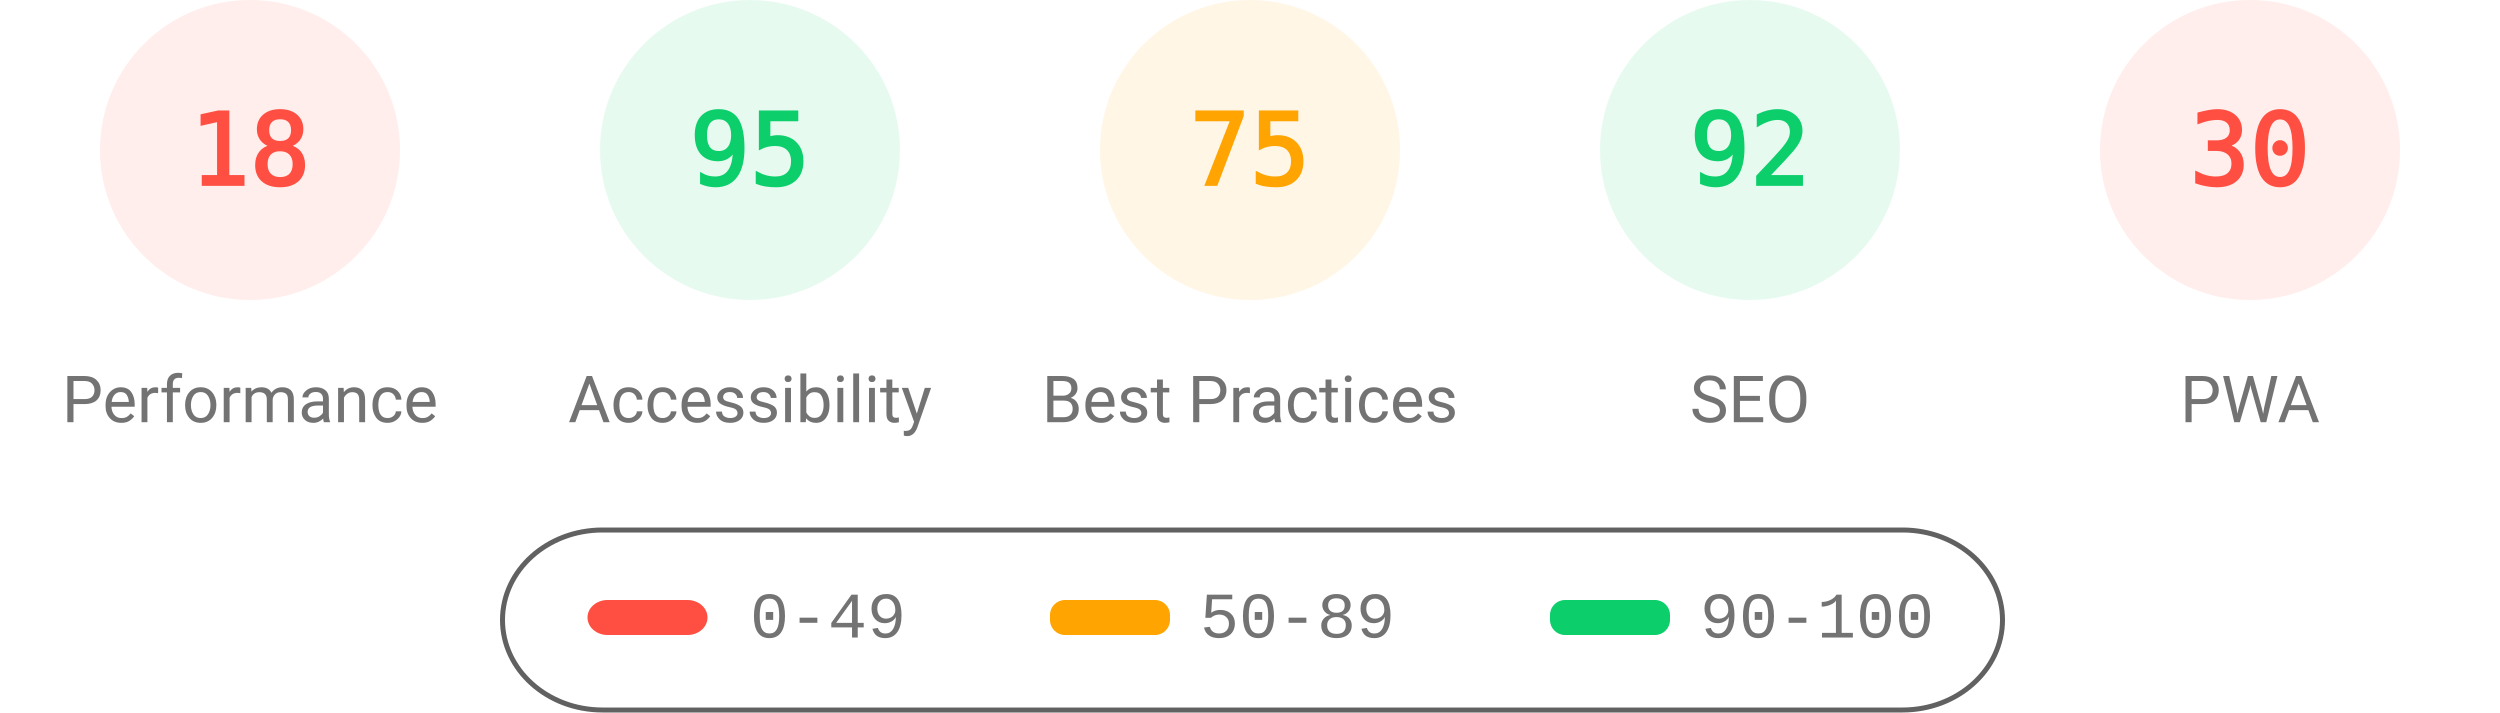
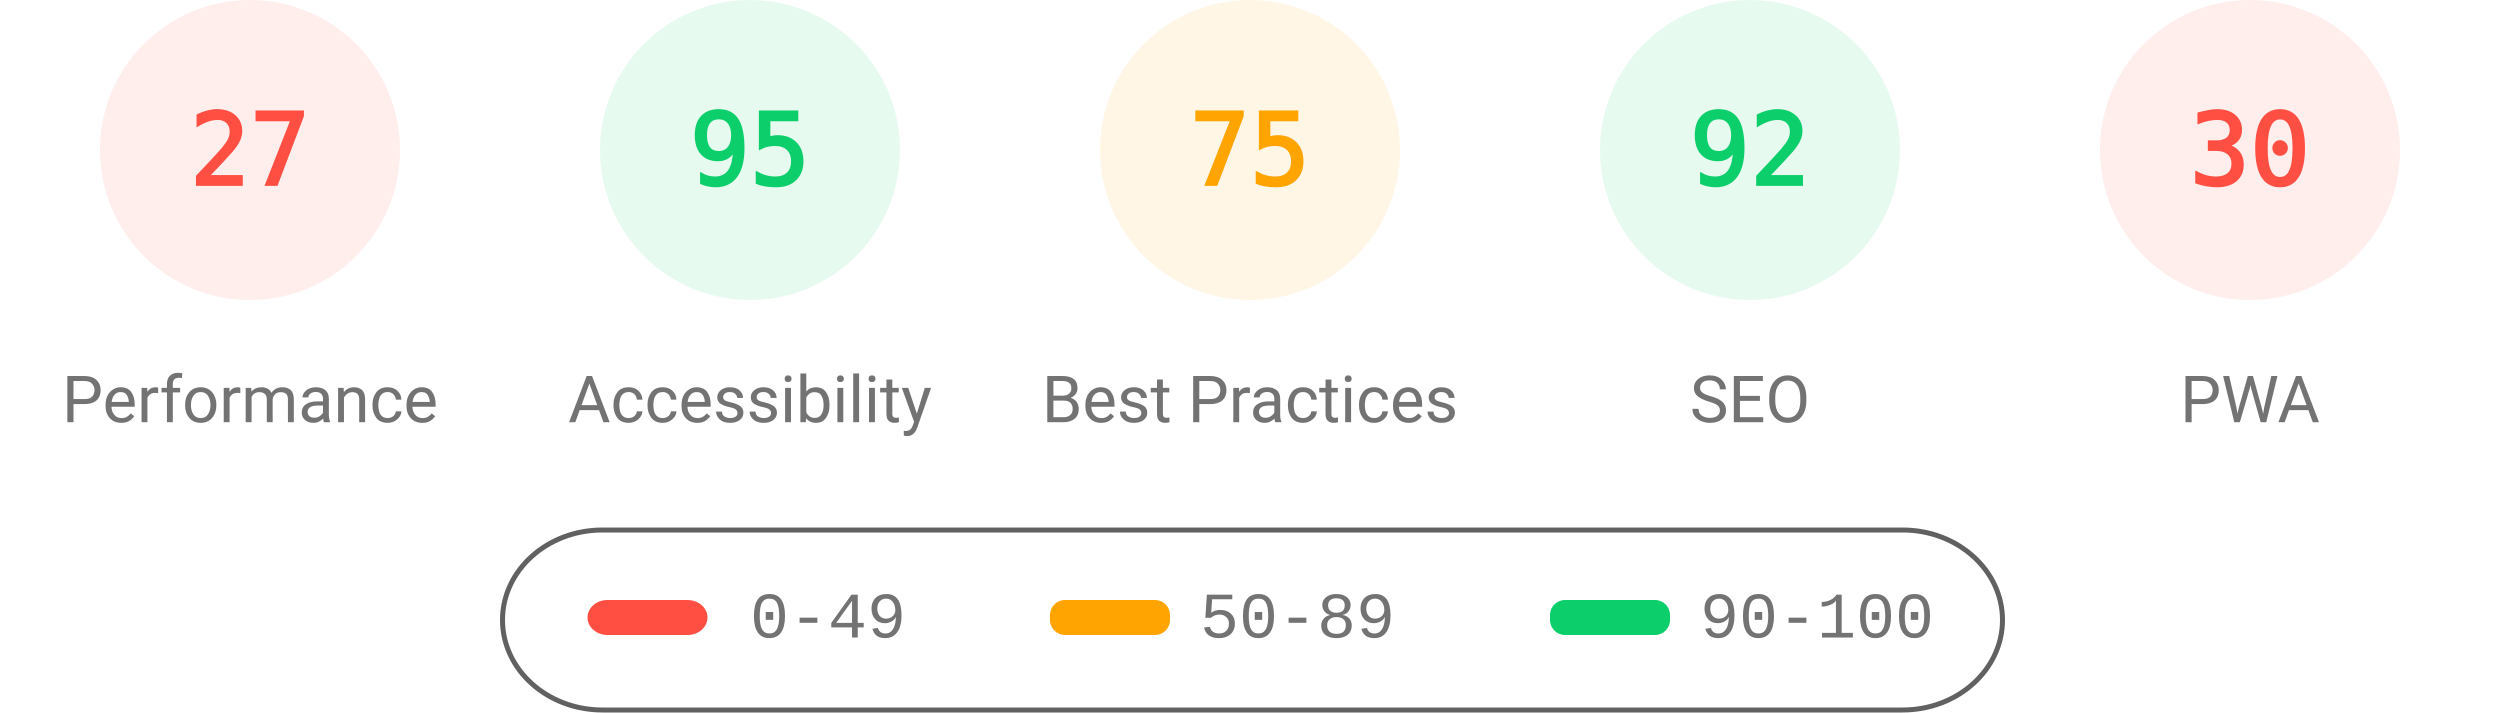
<svg xmlns="http://www.w3.org/2000/svg" fill="none" width="1000" height="285">
  <style>.gauge-base{opacity:.1}.gauge-arc{fill:none;animation-delay:250ms;stroke-linecap:round;transform:rotate(-90deg);transform-origin:100px 60px;animation:load-gauge 1s ease forwards}.guage-text{font-size:40px;font-family:monospace;text-align:center}.guage-red{color:#ff4e42;fill:#ff4e42;stroke:#ff4e42}.guage-orange{color:#ffa400;fill:#ffa400;stroke:#ffa400}.guage-green{color:#0cce6b;fill:#0cce6b;stroke:#0cce6b}.guage-undefined{color:#5c5c5c;fill:#5c5c5c;stroke:#5c5c5c}.guage-title{color:#737373;fill:#737373;stroke:none;font-size:26px;line-height:26px;font-family:Roboto,Halvetica,Arial,sans-serif}@keyframes load-gauge{from{stroke-dasharray:0 352.858}}</style>
  <svg class="guage-div guage-perf guage-red" viewBox="0 0 200 200" width="200" height="200">
    <circle class="gauge-base" r="56" cx="100" cy="60" stroke-width="8" />
-     <circle class="gauge-arc guage-arc-1" r="56" cx="100" cy="60" stroke-width="8" style="stroke-dasharray:63.334,351.858" />
-     <text class="guage-text" x="100" y="60" alignment-baseline="central" dominant-baseline="central" text-anchor="middle">18</text>
+     <circle class="gauge-arc guage-arc-1" r="56" cx="100" cy="60" stroke-width="8" style="stroke-dasharray:95.002,351.858" />
+     <text class="guage-text" x="100" y="60" alignment-baseline="central" dominant-baseline="central" text-anchor="middle">27</text>
    <text class="guage-title" x="100" y="160" alignment-baseline="central" dominant-baseline="central" text-anchor="middle">Performance</text>
  </svg>
  <svg class="guage-div guage-acc guage-green" viewBox="0 0 200 200" width="200" height="200" x="200">
    <circle class="gauge-base" r="56" cx="100" cy="60" stroke-width="8" />
    <circle class="gauge-arc guage-arc-2" r="56" cx="100" cy="60" stroke-width="8" style="stroke-dasharray:334.265,351.858" />
    <text class="guage-text" x="100" y="60" alignment-baseline="central" dominant-baseline="central" text-anchor="middle">95</text>
    <text class="guage-title" x="100" y="160" alignment-baseline="central" dominant-baseline="central" text-anchor="middle">Accessibility</text>
  </svg>
  <svg class="guage-div guage-best guage-orange" viewBox="0 0 200 200" width="200" height="200" x="400">
    <circle class="gauge-base" r="56" cx="100" cy="60" stroke-width="8" />
    <circle class="gauge-arc guage-arc-3" r="56" cx="100" cy="60" stroke-width="8" style="stroke-dasharray:263.893,351.858" />
    <text class="guage-text" x="100" y="60" alignment-baseline="central" dominant-baseline="central" text-anchor="middle">75</text>
    <text class="guage-title" x="100" y="160" alignment-baseline="central" dominant-baseline="central" text-anchor="middle">Best Practices</text>
  </svg>
  <svg class="guage-div guage-seo guage-green" viewBox="0 0 200 200" width="200" height="200" x="600">
    <circle class="gauge-base" r="56" cx="100" cy="60" stroke-width="8" />
    <circle class="gauge-arc guage-arc-4" r="56" cx="100" cy="60" stroke-width="8" style="stroke-dasharray:323.709,351.858" />
    <text class="guage-text" x="100" y="60" alignment-baseline="central" dominant-baseline="central" text-anchor="middle">92</text>
    <text class="guage-title" x="100" y="160" alignment-baseline="central" dominant-baseline="central" text-anchor="middle">SEO</text>
  </svg>
  <svg class="guage-div guage-pwa guage-red" viewBox="0 0 200 200" width="200" height="200" x="800">
    <circle class="gauge-base" r="56" cx="100" cy="60" stroke-width="8" />
    <circle class="gauge-arc guage-arc-4" r="56" cx="100" cy="60" stroke-width="8" style="stroke-dasharray:105.557,351.858" />
    <text class="guage-text" x="100" y="60" alignment-baseline="central" dominant-baseline="central" text-anchor="middle">30</text>
    <text class="guage-title" x="100" y="160" alignment-baseline="central" dominant-baseline="central" text-anchor="middle">PWA</text>
  </svg>
  <svg width="604" height="76" x="200" y="210">
    <path fill="none" id="canvas_background" d="M-1-1h604v80H-1z" />
    <rect fill-opacity="0" stroke="#616161" stroke-width="2" rx="40" id="svg_2" height="72" width="600" y="2" x="1" fill="#000" />
    <rect stroke="#000" rx="8" id="svg_3" height="14" width="48" y="30" x="35" stroke-opacity="null" stroke-width="0" fill="#ff4e42" />
    <rect stroke="#000" rx="6" id="svg_4" height="14" width="48" y="30" x="220" stroke-opacity="null" stroke-width="0" fill="#ffa400" />
    <rect stroke="#000" rx="6" id="svg_5" height="14" width="48" y="30" x="420" stroke-opacity="null" stroke-width="0" fill="#0cce6b" />
    <text xml:space="preserve" text-anchor="start" font-family="'Courier New', Courier, monospace" font-size="26" id="svg_6" y="45" x="100" stroke-opacity="null" stroke-width="0" stroke="#000" fill="#737373">0-49</text>
    <text xml:space="preserve" text-anchor="start" font-family="'Courier New', Courier, monospace" font-size="26" id="svg_7" y="45" x="280" stroke-opacity="null" stroke-width="0" stroke="#000" fill="#737373">50-89</text>
    <text xml:space="preserve" text-anchor="start" font-family="'Courier New', Courier, monospace" font-size="26" id="svg_8" y="45" x="480" stroke-opacity="null" stroke-width="0" stroke="#000" fill="#737373">90-100</text>
  </svg>
</svg>
